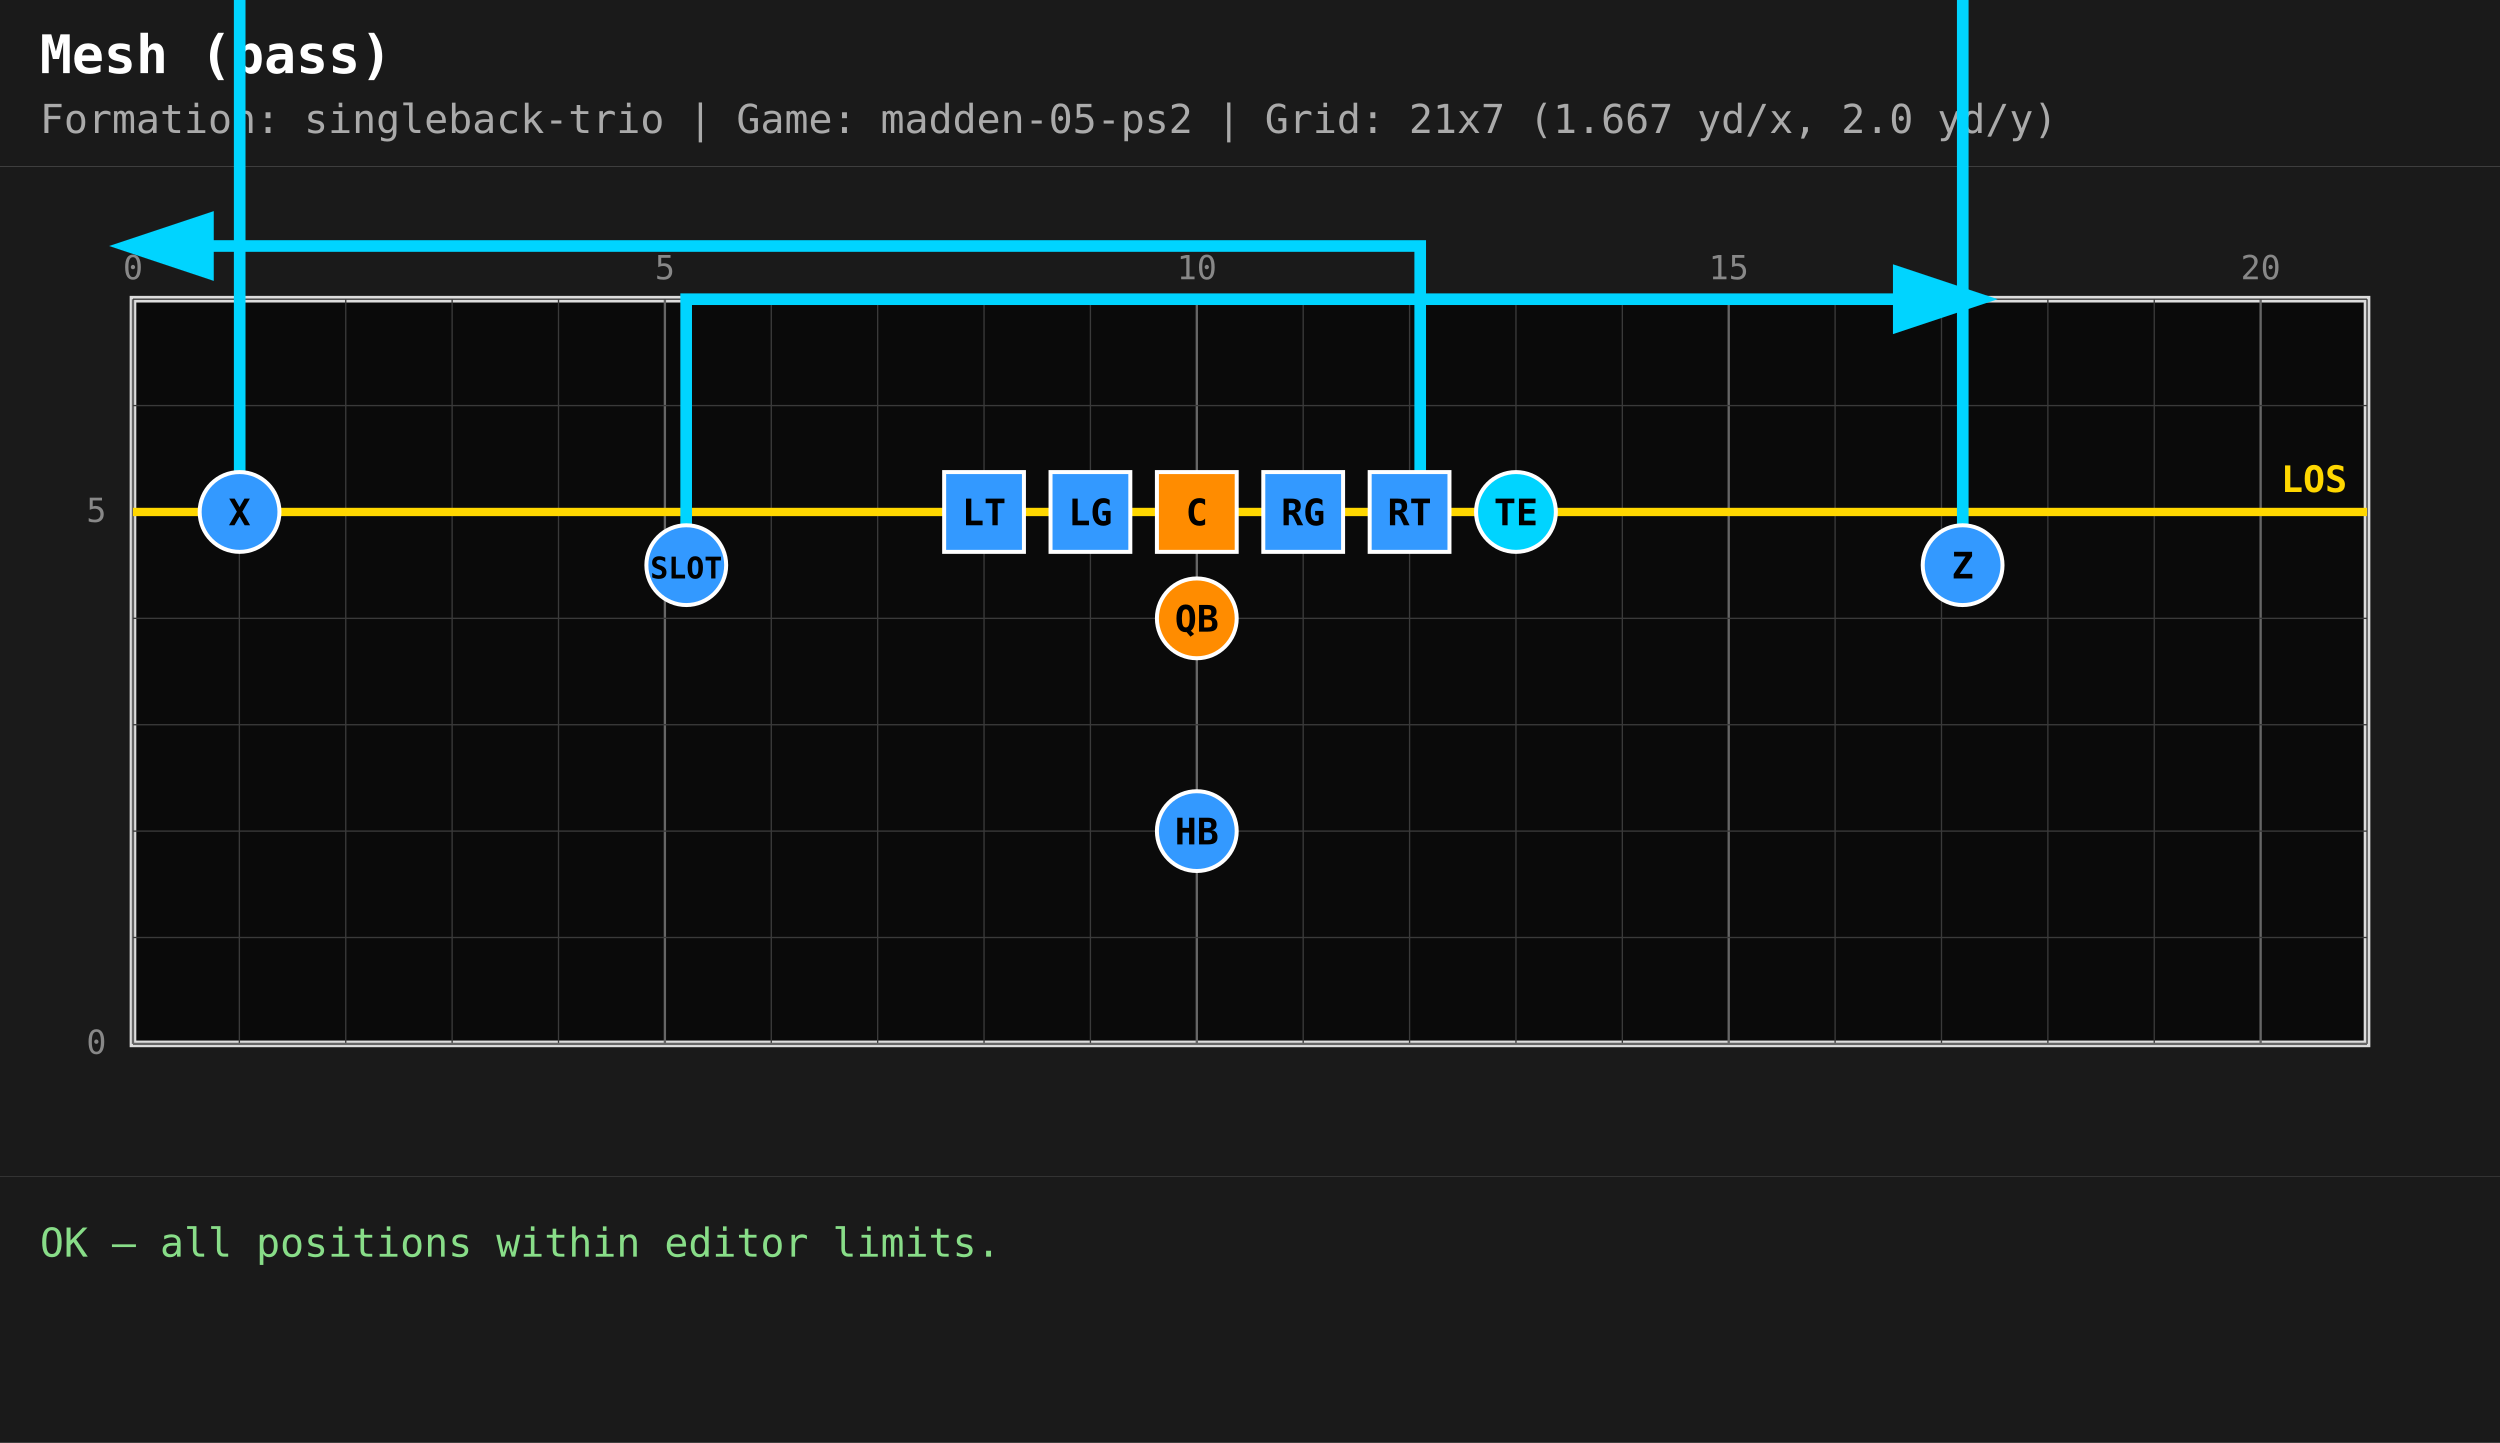
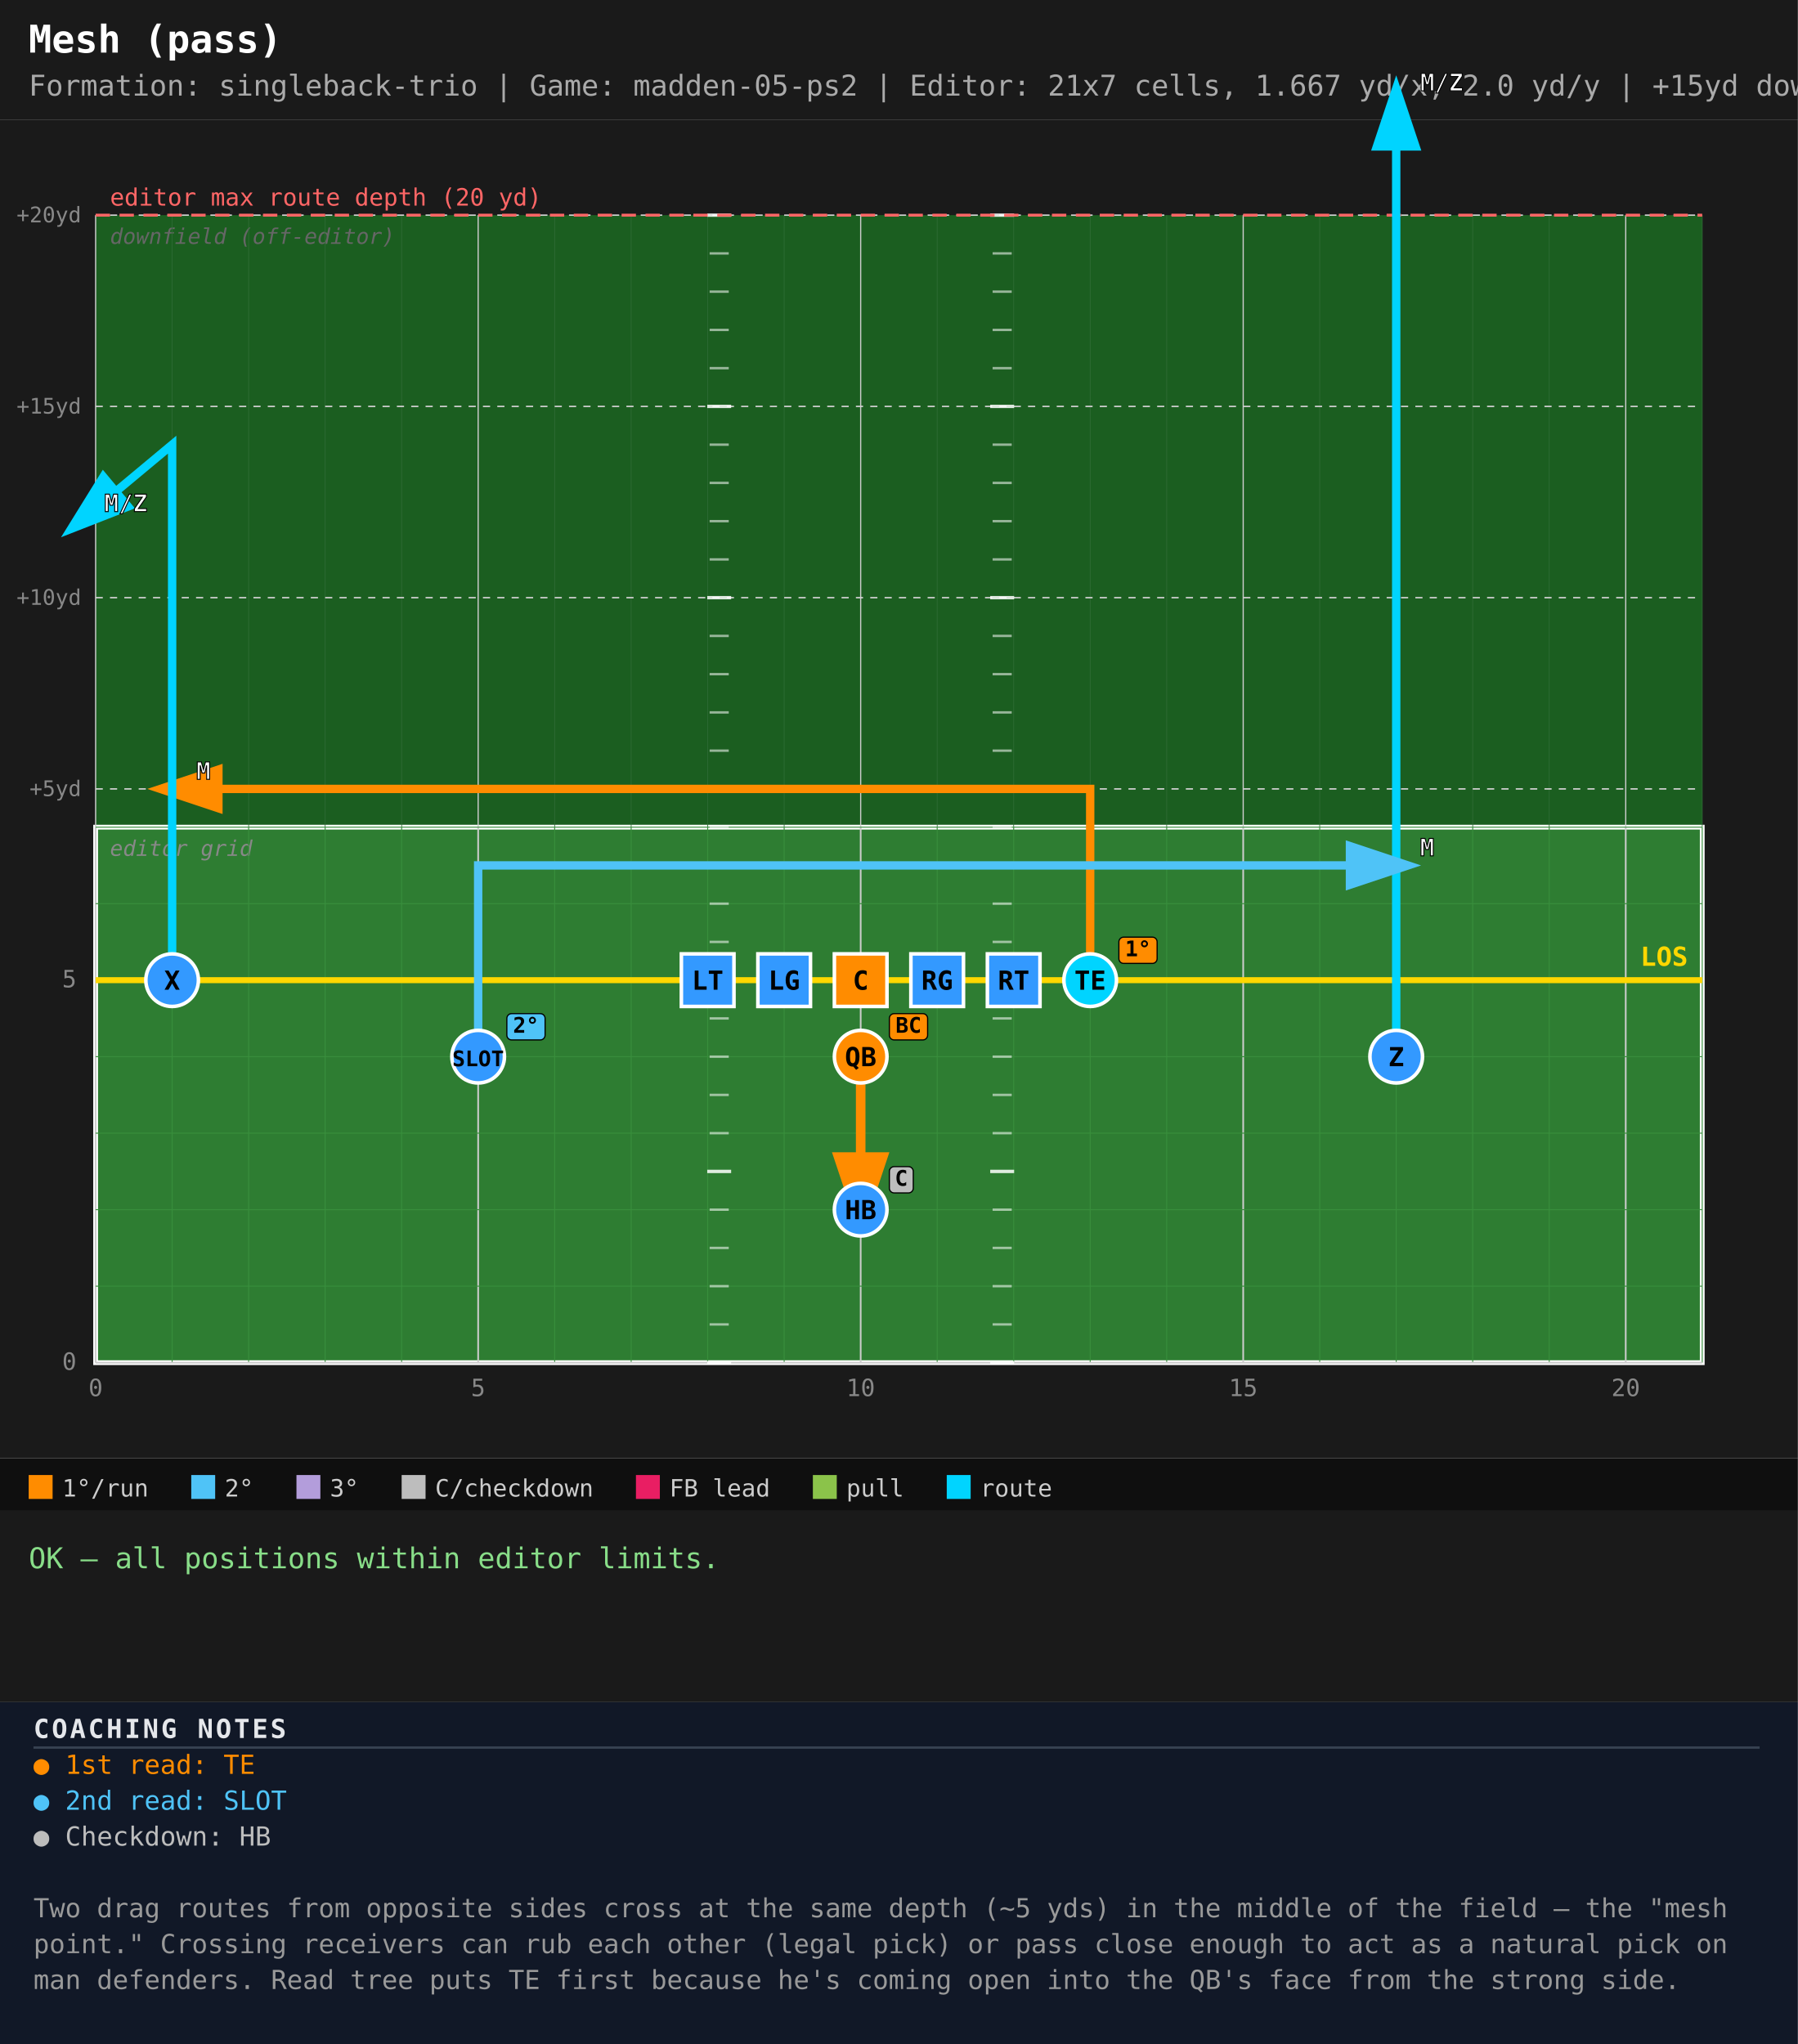
- <svg xmlns="http://www.w3.org/2000/svg" width="752" height="434" viewBox="0 0 752 434" font-family="monospace">
+ <svg xmlns="http://www.w3.org/2000/svg" width="752" height="855" viewBox="0 0 752 855" font-family="monospace">
  <defs>
    <marker id="arrow" markerWidth="10" markerHeight="10" refX="6" refY="3" orient="auto" markerUnits="strokeWidth">
      <path d="M0,0 L0,6 L9,3 z" fill="#00d4ff" />
    </marker>
+     <marker id="arrow-primary" markerWidth="10" markerHeight="10" refX="6" refY="3" orient="auto" markerUnits="strokeWidth">
+       <path d="M0,0 L0,6 L9,3 z" fill="#ff8c00" />
+     </marker>
+     <marker id="arrow-secondary" markerWidth="10" markerHeight="10" refX="6" refY="3" orient="auto" markerUnits="strokeWidth">
+       <path d="M0,0 L0,6 L9,3 z" fill="#4fc3f7" />
+     </marker>
+     <marker id="arrow-tertiary" markerWidth="10" markerHeight="10" refX="6" refY="3" orient="auto" markerUnits="strokeWidth">
+       <path d="M0,0 L0,6 L9,3 z" fill="#b39ddb" />
+     </marker>
+     <marker id="arrow-checkdown" markerWidth="10" markerHeight="10" refX="6" refY="3" orient="auto" markerUnits="strokeWidth">
+       <path d="M0,0 L0,6 L9,3 z" fill="#bdbdbd" />
+     </marker>
+     <marker id="arrow-fake" markerWidth="10" markerHeight="10" refX="6" refY="3" orient="auto" markerUnits="strokeWidth">
+       <path d="M0,0 L0,6 L9,3 z" fill="#888" />
+     </marker>
+     <marker id="arrow-fb" markerWidth="10" markerHeight="10" refX="6" refY="3" orient="auto" markerUnits="strokeWidth">
+       <path d="M0,0 L0,6 L9,3 z" fill="#e91e63" />
+     </marker>
+     <marker id="arrow-pull" markerWidth="10" markerHeight="10" refX="6" refY="3" orient="auto" markerUnits="strokeWidth">
+       <path d="M0,0 L0,6 L9,3 z" fill="#8bc34a" />
+     </marker>
+     <marker id="arrow-passblock" markerWidth="10" markerHeight="10" refX="6" refY="3" orient="auto" markerUnits="strokeWidth">
+       <path d="M0,0 L0,6 L9,3 z" fill="#90a4ae" />
+     </marker>
+     <marker id="arrow-rush" markerWidth="10" markerHeight="10" refX="6" refY="3" orient="auto" markerUnits="strokeWidth">
+       <path d="M0,0 L0,6 L9,3 z" fill="#ff5252" />
+     </marker>
+     <marker id="arrow-zone" markerWidth="10" markerHeight="10" refX="6" refY="3" orient="auto" markerUnits="strokeWidth">
+       <path d="M0,0 L0,6 L9,3 z" fill="#ff8a80" />
+     </marker>
+     <marker id="arrow-man" markerWidth="10" markerHeight="10" refX="6" refY="3" orient="auto" markerUnits="strokeWidth">
+       <path d="M0,0 L0,6 L9,3 z" fill="#f48fb1" />
+     </marker>
  </defs>
  <rect x="0" y="0" width="752" height="50" fill="#1a1a1a" />
  <text x="12" y="22" font-size="16" fill="white" font-weight="bold">Mesh (pass)</text>
-   <text x="12" y="40" font-size="12" fill="#aaa">Formation: singleback-trio | Game: madden-05-ps2 | Grid: 21x7 (1.667 yd/x, 2.0 yd/y)</text>
+   <text x="12" y="40" font-size="12" fill="#aaa">Formation: singleback-trio | Game: madden-05-ps2 | Editor: 21x7 cells, 1.667 yd/x, 2.0 yd/y | +15yd downfield (short) | show: both</text>
  <g transform="translate(0,50)">
-     <rect x="0" y="0" width="752" height="304" fill="#1a1a1a" />
-     <rect x="40" y="40" width="672" height="224" fill="#0a0a0a" stroke="#dddddd" stroke-width="2" />
-     <line x1="40" y1="40" x2="40" y2="264" stroke="#666" stroke-width="0.7" />
-     <line x1="72" y1="40" x2="72" y2="264" stroke="#3a3a3a" stroke-width="0.4" />
-     <line x1="104" y1="40" x2="104" y2="264" stroke="#3a3a3a" stroke-width="0.4" />
-     <line x1="136" y1="40" x2="136" y2="264" stroke="#3a3a3a" stroke-width="0.4" />
-     <line x1="168" y1="40" x2="168" y2="264" stroke="#3a3a3a" stroke-width="0.4" />
-     <line x1="200" y1="40" x2="200" y2="264" stroke="#666" stroke-width="0.7" />
-     <line x1="232" y1="40" x2="232" y2="264" stroke="#3a3a3a" stroke-width="0.4" />
-     <line x1="264" y1="40" x2="264" y2="264" stroke="#3a3a3a" stroke-width="0.4" />
-     <line x1="296" y1="40" x2="296" y2="264" stroke="#3a3a3a" stroke-width="0.4" />
-     <line x1="328" y1="40" x2="328" y2="264" stroke="#3a3a3a" stroke-width="0.4" />
-     <line x1="360" y1="40" x2="360" y2="264" stroke="#666" stroke-width="0.7" />
-     <line x1="392" y1="40" x2="392" y2="264" stroke="#3a3a3a" stroke-width="0.4" />
-     <line x1="424" y1="40" x2="424" y2="264" stroke="#3a3a3a" stroke-width="0.4" />
-     <line x1="456" y1="40" x2="456" y2="264" stroke="#3a3a3a" stroke-width="0.4" />
-     <line x1="488" y1="40" x2="488" y2="264" stroke="#3a3a3a" stroke-width="0.4" />
-     <line x1="520" y1="40" x2="520" y2="264" stroke="#666" stroke-width="0.7" />
-     <line x1="552" y1="40" x2="552" y2="264" stroke="#3a3a3a" stroke-width="0.4" />
-     <line x1="584" y1="40" x2="584" y2="264" stroke="#3a3a3a" stroke-width="0.4" />
-     <line x1="616" y1="40" x2="616" y2="264" stroke="#3a3a3a" stroke-width="0.4" />
-     <line x1="648" y1="40" x2="648" y2="264" stroke="#3a3a3a" stroke-width="0.4" />
-     <line x1="680" y1="40" x2="680" y2="264" stroke="#666" stroke-width="0.7" />
-     <line x1="712" y1="40" x2="712" y2="264" stroke="#3a3a3a" stroke-width="0.4" />
-     <line x1="40" y1="264" x2="712" y2="264" stroke="#666" stroke-width="0.7" />
-     <line x1="40" y1="232" x2="712" y2="232" stroke="#3a3a3a" stroke-width="0.4" />
-     <line x1="40" y1="200" x2="712" y2="200" stroke="#3a3a3a" stroke-width="0.4" />
-     <line x1="40" y1="168" x2="712" y2="168" stroke="#3a3a3a" stroke-width="0.4" />
-     <line x1="40" y1="136" x2="712" y2="136" stroke="#3a3a3a" stroke-width="0.4" />
-     <line x1="40" y1="104" x2="712" y2="104" stroke="#666" stroke-width="0.7" />
-     <line x1="40" y1="72" x2="712" y2="72" stroke="#3a3a3a" stroke-width="0.4" />
-     <line x1="40" y1="40" x2="712" y2="40" stroke="#3a3a3a" stroke-width="0.4" />
-     <text x="40" y="34" text-anchor="middle" font-size="10" fill="#888">0</text>
-     <text x="200" y="34" text-anchor="middle" font-size="10" fill="#888">5</text>
-     <text x="360" y="34" text-anchor="middle" font-size="10" fill="#888">10</text>
-     <text x="520" y="34" text-anchor="middle" font-size="10" fill="#888">15</text>
-     <text x="680" y="34" text-anchor="middle" font-size="10" fill="#888">20</text>
-     <text x="32" y="267" text-anchor="end" font-size="10" fill="#888">0</text>
-     <text x="32" y="107" text-anchor="end" font-size="10" fill="#888">5</text>
-     <line x1="40" y1="104" x2="712" y2="104" stroke="#ffd700" stroke-width="2.5" />
-     <text x="706" y="98" text-anchor="end" font-size="11" fill="#ffd700" font-weight="bold">LOS</text>
-     <polyline points="427.2,104.0 427.2,24.0 43.3,24.0" fill="none" stroke="#00d4ff" stroke-width="3.5" marker-end="url(#arrow)" />
-     <polyline points="72.1,104.0 72.1,-120.0 33.7,-88.0" fill="none" stroke="#00d4ff" stroke-width="3.5" marker-end="url(#arrow)" />
-     <polyline points="590.4,120.0 590.4,-280.0" fill="none" stroke="#00d4ff" stroke-width="3.5" marker-end="url(#arrow)" />
-     <polyline points="206.4,120.0 206.4,40.0 590.4,40.0" fill="none" stroke="#00d4ff" stroke-width="3.5" marker-end="url(#arrow)" />
-     <rect x="284.0" y="92.0" width="24" height="24" fill="#3399ff" stroke="white" stroke-width="1.2" />
-     <text x="296" y="108.0" text-anchor="middle" font-size="11" fill="black" font-weight="bold">LT</text>
-     <rect x="316.0" y="92.0" width="24" height="24" fill="#3399ff" stroke="white" stroke-width="1.2" />
-     <text x="328" y="108.0" text-anchor="middle" font-size="11" fill="black" font-weight="bold">LG</text>
-     <rect x="348.0" y="92.0" width="24" height="24" fill="#ff8c00" stroke="white" stroke-width="1.2" />
-     <text x="360" y="108.0" text-anchor="middle" font-size="11" fill="black" font-weight="bold">C</text>
-     <rect x="380.0" y="92.0" width="24" height="24" fill="#3399ff" stroke="white" stroke-width="1.2" />
-     <text x="392" y="108.0" text-anchor="middle" font-size="11" fill="black" font-weight="bold">RG</text>
-     <rect x="412.0" y="92.0" width="24" height="24" fill="#3399ff" stroke="white" stroke-width="1.2" />
-     <text x="424" y="108.0" text-anchor="middle" font-size="11" fill="black" font-weight="bold">RT</text>
-     <circle cx="456" cy="104.0" r="12.0" fill="#00d4ff" stroke="white" stroke-width="1.2" />
-     <text x="456" y="108.0" text-anchor="middle" font-size="11" fill="black" font-weight="bold">TE</text>
-     <circle cx="72.058" cy="104.0" r="12.0" fill="#3399ff" stroke="white" stroke-width="1.2" />
-     <text x="72.058" y="108.0" text-anchor="middle" font-size="11" fill="black" font-weight="bold">X</text>
-     <circle cx="590.354" cy="120.0" r="12.0" fill="#3399ff" stroke="white" stroke-width="1.2" />
-     <text x="590.354" y="124.0" text-anchor="middle" font-size="11" fill="black" font-weight="bold">Z</text>
-     <circle cx="206.431" cy="120.0" r="12.0" fill="#3399ff" stroke="white" stroke-width="1.2" />
-     <text x="206.431" y="124.0" text-anchor="middle" font-size="9" fill="black" font-weight="bold">SLOT</text>
-     <circle cx="360.0" cy="136.0" r="12.0" fill="#ff8c00" stroke="white" stroke-width="1.2" />
-     <text x="360.0" y="140.0" text-anchor="middle" font-size="11" fill="black" font-weight="bold">QB</text>
-     <circle cx="360.0" cy="200.0" r="12.0" fill="#3399ff" stroke="white" stroke-width="1.2" />
-     <text x="360.0" y="204.0" text-anchor="middle" font-size="11" fill="black" font-weight="bold">HB</text>
+     <rect x="0" y="0" width="752" height="560" fill="#1a1a1a" />
+     <rect x="40" y="40" width="672" height="256" fill="#1b5e20" />
+     <text x="46" y="52" font-size="9" fill="#666" font-style="italic">downfield (off-editor)</text>
+     <rect x="40" y="296" width="672" height="224" fill="#2e7d32" stroke="#ffffff" stroke-width="2" />
+     <text x="46" y="308" font-size="9" fill="#888" font-style="italic">editor grid</text>
+     <line x1="40" y1="40" x2="40" y2="296" stroke="#cccccc" stroke-width="0.5" />
+     <line x1="40" y1="296" x2="40" y2="520" stroke="#cccccc" stroke-width="0.7" />
+     <line x1="72" y1="40" x2="72" y2="296" stroke="#2e6b34" stroke-width="0.3" />
+     <line x1="72" y1="296" x2="72" y2="520" stroke="#388e3c" stroke-width="0.4" />
+     <line x1="104" y1="40" x2="104" y2="296" stroke="#2e6b34" stroke-width="0.3" />
+     <line x1="104" y1="296" x2="104" y2="520" stroke="#388e3c" stroke-width="0.4" />
+     <line x1="136" y1="40" x2="136" y2="296" stroke="#2e6b34" stroke-width="0.3" />
+     <line x1="136" y1="296" x2="136" y2="520" stroke="#388e3c" stroke-width="0.4" />
+     <line x1="168" y1="40" x2="168" y2="296" stroke="#2e6b34" stroke-width="0.3" />
+     <line x1="168" y1="296" x2="168" y2="520" stroke="#388e3c" stroke-width="0.4" />
+     <line x1="200" y1="40" x2="200" y2="296" stroke="#cccccc" stroke-width="0.5" />
+     <line x1="200" y1="296" x2="200" y2="520" stroke="#cccccc" stroke-width="0.7" />
+     <line x1="232" y1="40" x2="232" y2="296" stroke="#2e6b34" stroke-width="0.3" />
+     <line x1="232" y1="296" x2="232" y2="520" stroke="#388e3c" stroke-width="0.4" />
+     <line x1="264" y1="40" x2="264" y2="296" stroke="#2e6b34" stroke-width="0.3" />
+     <line x1="264" y1="296" x2="264" y2="520" stroke="#388e3c" stroke-width="0.4" />
+     <line x1="296" y1="40" x2="296" y2="296" stroke="#2e6b34" stroke-width="0.3" />
+     <line x1="296" y1="296" x2="296" y2="520" stroke="#388e3c" stroke-width="0.4" />
+     <line x1="328" y1="40" x2="328" y2="296" stroke="#2e6b34" stroke-width="0.3" />
+     <line x1="328" y1="296" x2="328" y2="520" stroke="#388e3c" stroke-width="0.4" />
+     <line x1="360" y1="40" x2="360" y2="296" stroke="#cccccc" stroke-width="0.5" />
+     <line x1="360" y1="296" x2="360" y2="520" stroke="#cccccc" stroke-width="0.7" />
+     <line x1="392" y1="40" x2="392" y2="296" stroke="#2e6b34" stroke-width="0.3" />
+     <line x1="392" y1="296" x2="392" y2="520" stroke="#388e3c" stroke-width="0.4" />
+     <line x1="424" y1="40" x2="424" y2="296" stroke="#2e6b34" stroke-width="0.3" />
+     <line x1="424" y1="296" x2="424" y2="520" stroke="#388e3c" stroke-width="0.4" />
+     <line x1="456" y1="40" x2="456" y2="296" stroke="#2e6b34" stroke-width="0.3" />
+     <line x1="456" y1="296" x2="456" y2="520" stroke="#388e3c" stroke-width="0.4" />
+     <line x1="488" y1="40" x2="488" y2="296" stroke="#2e6b34" stroke-width="0.3" />
+     <line x1="488" y1="296" x2="488" y2="520" stroke="#388e3c" stroke-width="0.4" />
+     <line x1="520" y1="40" x2="520" y2="296" stroke="#cccccc" stroke-width="0.5" />
+     <line x1="520" y1="296" x2="520" y2="520" stroke="#cccccc" stroke-width="0.7" />
+     <line x1="552" y1="40" x2="552" y2="296" stroke="#2e6b34" stroke-width="0.3" />
+     <line x1="552" y1="296" x2="552" y2="520" stroke="#388e3c" stroke-width="0.4" />
+     <line x1="584" y1="40" x2="584" y2="296" stroke="#2e6b34" stroke-width="0.3" />
+     <line x1="584" y1="296" x2="584" y2="520" stroke="#388e3c" stroke-width="0.4" />
+     <line x1="616" y1="40" x2="616" y2="296" stroke="#2e6b34" stroke-width="0.3" />
+     <line x1="616" y1="296" x2="616" y2="520" stroke="#388e3c" stroke-width="0.4" />
+     <line x1="648" y1="40" x2="648" y2="296" stroke="#2e6b34" stroke-width="0.3" />
+     <line x1="648" y1="296" x2="648" y2="520" stroke="#388e3c" stroke-width="0.4" />
+     <line x1="680" y1="40" x2="680" y2="296" stroke="#cccccc" stroke-width="0.5" />
+     <line x1="680" y1="296" x2="680" y2="520" stroke="#cccccc" stroke-width="0.7" />
+     <line x1="712" y1="40" x2="712" y2="296" stroke="#2e6b34" stroke-width="0.3" />
+     <line x1="712" y1="296" x2="712" y2="520" stroke="#388e3c" stroke-width="0.4" />
+     <line x1="40" y1="280.0" x2="712" y2="280.0" stroke="#cfcfcf" stroke-width="0.6" stroke-dasharray="3,3" />
+     <text x="34" y="283.0" text-anchor="end" font-size="9" fill="#888">+5yd</text>
+     <line x1="40" y1="200.0" x2="712" y2="200.0" stroke="#cfcfcf" stroke-width="0.6" stroke-dasharray="3,3" />
+     <text x="34" y="203.0" text-anchor="end" font-size="9" fill="#888">+10yd</text>
+     <line x1="40" y1="120.0" x2="712" y2="120.0" stroke="#cfcfcf" stroke-width="0.6" stroke-dasharray="3,3" />
+     <text x="34" y="123.0" text-anchor="end" font-size="9" fill="#888">+15yd</text>
+     <line x1="40" y1="40.0" x2="712" y2="40.0" stroke="#cfcfcf" stroke-width="0.6" stroke-dasharray="3,3" />
+     <text x="34" y="43.0" text-anchor="end" font-size="9" fill="#888">+20yd</text>
+     <line x1="40" y1="520" x2="712" y2="520" stroke="#cccccc" stroke-width="0.7" />
+     <line x1="40" y1="488" x2="712" y2="488" stroke="#388e3c" stroke-width="0.4" />
+     <line x1="40" y1="456" x2="712" y2="456" stroke="#388e3c" stroke-width="0.4" />
+     <line x1="40" y1="424" x2="712" y2="424" stroke="#388e3c" stroke-width="0.4" />
+     <line x1="40" y1="392" x2="712" y2="392" stroke="#388e3c" stroke-width="0.4" />
+     <line x1="40" y1="360" x2="712" y2="360" stroke="#cccccc" stroke-width="0.7" />
+     <line x1="40" y1="328" x2="712" y2="328" stroke="#388e3c" stroke-width="0.4" />
+     <line x1="40" y1="296" x2="712" y2="296" stroke="#388e3c" stroke-width="0.4" />
+     <text x="40" y="534" text-anchor="middle" font-size="10" fill="#888">0</text>
+     <text x="200" y="534" text-anchor="middle" font-size="10" fill="#888">5</text>
+     <text x="360" y="534" text-anchor="middle" font-size="10" fill="#888">10</text>
+     <text x="520" y="534" text-anchor="middle" font-size="10" fill="#888">15</text>
+     <text x="680" y="534" text-anchor="middle" font-size="10" fill="#888">20</text>
+     <text x="32" y="523" text-anchor="end" font-size="10" fill="#888">0</text>
+     <text x="32" y="363" text-anchor="end" font-size="10" fill="#888">5</text>
+     <line x1="295.818" y1="520.0" x2="305.818" y2="520.0" stroke="#ffffff" stroke-width="1.4" stroke-opacity="0.85" />
+     <line x1="296.818" y1="504.0" x2="304.818" y2="504.0" stroke="#ffffff" stroke-width="1.0" stroke-opacity="0.55" />
+     <line x1="296.818" y1="488.0" x2="304.818" y2="488.0" stroke="#ffffff" stroke-width="1.0" stroke-opacity="0.55" />
+     <line x1="296.818" y1="472.0" x2="304.818" y2="472.0" stroke="#ffffff" stroke-width="1.0" stroke-opacity="0.55" />
+     <line x1="296.818" y1="456.0" x2="304.818" y2="456.0" stroke="#ffffff" stroke-width="1.0" stroke-opacity="0.55" />
+     <line x1="295.818" y1="440.0" x2="305.818" y2="440.0" stroke="#ffffff" stroke-width="1.4" stroke-opacity="0.85" />
+     <line x1="296.818" y1="424.0" x2="304.818" y2="424.0" stroke="#ffffff" stroke-width="1.0" stroke-opacity="0.55" />
+     <line x1="296.818" y1="408.0" x2="304.818" y2="408.0" stroke="#ffffff" stroke-width="1.0" stroke-opacity="0.55" />
+     <line x1="296.818" y1="392.0" x2="304.818" y2="392.0" stroke="#ffffff" stroke-width="1.0" stroke-opacity="0.55" />
+     <line x1="296.818" y1="376.0" x2="304.818" y2="376.0" stroke="#ffffff" stroke-width="1.0" stroke-opacity="0.55" />
+     <line x1="295.818" y1="360.0" x2="305.818" y2="360.0" stroke="#ffffff" stroke-width="1.4" stroke-opacity="0.85" />
+     <line x1="296.818" y1="344.0" x2="304.818" y2="344.0" stroke="#ffffff" stroke-width="1.0" stroke-opacity="0.55" />
+     <line x1="296.818" y1="328.0" x2="304.818" y2="328.0" stroke="#ffffff" stroke-width="1.0" stroke-opacity="0.55" />
+     <line x1="296.818" y1="312.0" x2="304.818" y2="312.0" stroke="#ffffff" stroke-width="1.0" stroke-opacity="0.55" />
+     <line x1="296.818" y1="296.0" x2="304.818" y2="296.0" stroke="#ffffff" stroke-width="1.0" stroke-opacity="0.55" />
+     <line x1="295.818" y1="280.0" x2="305.818" y2="280.0" stroke="#ffffff" stroke-width="1.4" stroke-opacity="0.85" />
+     <line x1="296.818" y1="264.0" x2="304.818" y2="264.0" stroke="#ffffff" stroke-width="1.0" stroke-opacity="0.55" />
+     <line x1="296.818" y1="248.0" x2="304.818" y2="248.0" stroke="#ffffff" stroke-width="1.0" stroke-opacity="0.55" />
+     <line x1="296.818" y1="232.0" x2="304.818" y2="232.0" stroke="#ffffff" stroke-width="1.0" stroke-opacity="0.55" />
+     <line x1="296.818" y1="216.0" x2="304.818" y2="216.0" stroke="#ffffff" stroke-width="1.0" stroke-opacity="0.55" />
+     <line x1="295.818" y1="200.0" x2="305.818" y2="200.0" stroke="#ffffff" stroke-width="1.4" stroke-opacity="0.85" />
+     <line x1="296.818" y1="184.0" x2="304.818" y2="184.0" stroke="#ffffff" stroke-width="1.0" stroke-opacity="0.55" />
+     <line x1="296.818" y1="168.0" x2="304.818" y2="168.0" stroke="#ffffff" stroke-width="1.0" stroke-opacity="0.55" />
+     <line x1="296.818" y1="152.0" x2="304.818" y2="152.0" stroke="#ffffff" stroke-width="1.0" stroke-opacity="0.55" />
+     <line x1="296.818" y1="136.0" x2="304.818" y2="136.0" stroke="#ffffff" stroke-width="1.0" stroke-opacity="0.55" />
+     <line x1="295.818" y1="120.0" x2="305.818" y2="120.0" stroke="#ffffff" stroke-width="1.4" stroke-opacity="0.85" />
+     <line x1="296.818" y1="104.0" x2="304.818" y2="104.0" stroke="#ffffff" stroke-width="1.0" stroke-opacity="0.55" />
+     <line x1="296.818" y1="88.0" x2="304.818" y2="88.0" stroke="#ffffff" stroke-width="1.0" stroke-opacity="0.55" />
+     <line x1="296.818" y1="72.0" x2="304.818" y2="72.0" stroke="#ffffff" stroke-width="1.0" stroke-opacity="0.55" />
+     <line x1="296.818" y1="56.0" x2="304.818" y2="56.0" stroke="#ffffff" stroke-width="1.0" stroke-opacity="0.55" />
+     <line x1="295.818" y1="40.0" x2="305.818" y2="40.0" stroke="#ffffff" stroke-width="1.4" stroke-opacity="0.85" />
+     <line x1="414.182" y1="520.0" x2="424.182" y2="520.0" stroke="#ffffff" stroke-width="1.4" stroke-opacity="0.85" />
+     <line x1="415.182" y1="504.0" x2="423.182" y2="504.0" stroke="#ffffff" stroke-width="1.0" stroke-opacity="0.55" />
+     <line x1="415.182" y1="488.0" x2="423.182" y2="488.0" stroke="#ffffff" stroke-width="1.0" stroke-opacity="0.55" />
+     <line x1="415.182" y1="472.0" x2="423.182" y2="472.0" stroke="#ffffff" stroke-width="1.0" stroke-opacity="0.55" />
+     <line x1="415.182" y1="456.0" x2="423.182" y2="456.0" stroke="#ffffff" stroke-width="1.0" stroke-opacity="0.55" />
+     <line x1="414.182" y1="440.0" x2="424.182" y2="440.0" stroke="#ffffff" stroke-width="1.4" stroke-opacity="0.85" />
+     <line x1="415.182" y1="424.0" x2="423.182" y2="424.0" stroke="#ffffff" stroke-width="1.0" stroke-opacity="0.55" />
+     <line x1="415.182" y1="408.0" x2="423.182" y2="408.0" stroke="#ffffff" stroke-width="1.0" stroke-opacity="0.55" />
+     <line x1="415.182" y1="392.0" x2="423.182" y2="392.0" stroke="#ffffff" stroke-width="1.0" stroke-opacity="0.55" />
+     <line x1="415.182" y1="376.0" x2="423.182" y2="376.0" stroke="#ffffff" stroke-width="1.0" stroke-opacity="0.55" />
+     <line x1="414.182" y1="360.0" x2="424.182" y2="360.0" stroke="#ffffff" stroke-width="1.4" stroke-opacity="0.85" />
+     <line x1="415.182" y1="344.0" x2="423.182" y2="344.0" stroke="#ffffff" stroke-width="1.0" stroke-opacity="0.55" />
+     <line x1="415.182" y1="328.0" x2="423.182" y2="328.0" stroke="#ffffff" stroke-width="1.0" stroke-opacity="0.55" />
+     <line x1="415.182" y1="312.0" x2="423.182" y2="312.0" stroke="#ffffff" stroke-width="1.0" stroke-opacity="0.55" />
+     <line x1="415.182" y1="296.0" x2="423.182" y2="296.0" stroke="#ffffff" stroke-width="1.0" stroke-opacity="0.55" />
+     <line x1="414.182" y1="280.0" x2="424.182" y2="280.0" stroke="#ffffff" stroke-width="1.4" stroke-opacity="0.85" />
+     <line x1="415.182" y1="264.0" x2="423.182" y2="264.0" stroke="#ffffff" stroke-width="1.0" stroke-opacity="0.55" />
+     <line x1="415.182" y1="248.0" x2="423.182" y2="248.0" stroke="#ffffff" stroke-width="1.0" stroke-opacity="0.55" />
+     <line x1="415.182" y1="232.0" x2="423.182" y2="232.0" stroke="#ffffff" stroke-width="1.0" stroke-opacity="0.55" />
+     <line x1="415.182" y1="216.0" x2="423.182" y2="216.0" stroke="#ffffff" stroke-width="1.0" stroke-opacity="0.55" />
+     <line x1="414.182" y1="200.0" x2="424.182" y2="200.0" stroke="#ffffff" stroke-width="1.4" stroke-opacity="0.85" />
+     <line x1="415.182" y1="184.0" x2="423.182" y2="184.0" stroke="#ffffff" stroke-width="1.0" stroke-opacity="0.55" />
+     <line x1="415.182" y1="168.0" x2="423.182" y2="168.0" stroke="#ffffff" stroke-width="1.0" stroke-opacity="0.55" />
+     <line x1="415.182" y1="152.0" x2="423.182" y2="152.0" stroke="#ffffff" stroke-width="1.0" stroke-opacity="0.55" />
+     <line x1="415.182" y1="136.0" x2="423.182" y2="136.0" stroke="#ffffff" stroke-width="1.0" stroke-opacity="0.55" />
+     <line x1="414.182" y1="120.0" x2="424.182" y2="120.0" stroke="#ffffff" stroke-width="1.4" stroke-opacity="0.85" />
+     <line x1="415.182" y1="104.0" x2="423.182" y2="104.0" stroke="#ffffff" stroke-width="1.0" stroke-opacity="0.55" />
+     <line x1="415.182" y1="88.0" x2="423.182" y2="88.0" stroke="#ffffff" stroke-width="1.0" stroke-opacity="0.55" />
+     <line x1="415.182" y1="72.0" x2="423.182" y2="72.0" stroke="#ffffff" stroke-width="1.0" stroke-opacity="0.55" />
+     <line x1="415.182" y1="56.0" x2="423.182" y2="56.0" stroke="#ffffff" stroke-width="1.0" stroke-opacity="0.55" />
+     <line x1="414.182" y1="40.0" x2="424.182" y2="40.0" stroke="#ffffff" stroke-width="1.4" stroke-opacity="0.85" />
+     <line x1="40" y1="360" x2="712" y2="360" stroke="#ffd700" stroke-width="2.5" />
+     <text x="706" y="354" text-anchor="end" font-size="11" fill="#ffd700" font-weight="bold">LOS</text>
+     <line x1="40" y1="40.0" x2="712" y2="40.0" stroke="#ff6666" stroke-width="1.2" stroke-dasharray="6,4" />
+     <text x="46" y="36.0" font-size="10" fill="#ff6666">editor max route depth (20 yd)</text>
+     <polyline points="456.0,360.0 456.0,280.0 72.1,280.0" fill="none" stroke="#ff8c00" stroke-width="3.5" marker-end="url(#arrow-primary)" />
+     <text x="82.077" y="276.0" font-size="10" fill="white" font-weight="bold" stroke="black" stroke-width="0.4">M</text>
+     <polyline points="72.0,360.0 72.0,136.0 33.6,168.0" fill="none" stroke="#00d4ff" stroke-width="3.5" marker-end="url(#arrow)" />
+     <text x="43.608" y="164.0" font-size="10" fill="white" font-weight="bold" stroke="black" stroke-width="0.4">M/Z</text>
+     <polyline points="584.0,392.0 584.0,-8.0" fill="none" stroke="#00d4ff" stroke-width="3.5" marker-end="url(#arrow)" />
+     <text x="594.0" y="-12.0" font-size="10" fill="white" font-weight="bold" stroke="black" stroke-width="0.4">M/Z</text>
+     <polyline points="200.0,392.0 200.0,312.0 583.9,312.0" fill="none" stroke="#4fc3f7" stroke-width="3.5" marker-end="url(#arrow-secondary)" />
+     <text x="593.923" y="308.0" font-size="10" fill="white" font-weight="bold" stroke="black" stroke-width="0.4">M</text>
+     <polyline points="360.0,392.0 360.0,424.0 360.0,456.0" fill="none" stroke="#ff8c00" stroke-width="4.0" marker-end="url(#arrow-primary)" />
+     <rect x="285.0" y="349.0" width="22" height="22" fill="#3399ff" stroke="white" stroke-width="1.5" />
+     <text x="296" y="364" text-anchor="middle" font-size="11" fill="black" font-weight="bold">LT</text>
+     <rect x="317.0" y="349.0" width="22" height="22" fill="#3399ff" stroke="white" stroke-width="1.5" />
+     <text x="328" y="364" text-anchor="middle" font-size="11" fill="black" font-weight="bold">LG</text>
+     <rect x="349.0" y="349.0" width="22" height="22" fill="#ff8c00" stroke="white" stroke-width="1.5" />
+     <text x="360" y="364" text-anchor="middle" font-size="11" fill="black" font-weight="bold">C</text>
+     <rect x="381.0" y="349.0" width="22" height="22" fill="#3399ff" stroke="white" stroke-width="1.5" />
+     <text x="392" y="364" text-anchor="middle" font-size="11" fill="black" font-weight="bold">RG</text>
+     <rect x="413.0" y="349.0" width="22" height="22" fill="#3399ff" stroke="white" stroke-width="1.5" />
+     <text x="424" y="364" text-anchor="middle" font-size="11" fill="black" font-weight="bold">RT</text>
+     <circle cx="456" cy="360" r="11.0" fill="#00d4ff" stroke="white" stroke-width="1.5" />
+     <text x="456" y="364" text-anchor="middle" font-size="11" fill="black" font-weight="bold">TE</text>
+     <rect x="468.0" y="342.0" width="16" height="11" fill="#ff8c00" stroke="black" stroke-width="0.5" rx="2" />
+     <text x="476.0" y="350.0" text-anchor="middle" font-size="9" fill="black" font-weight="bold">1°</text>
+     <circle cx="72" cy="360" r="11.0" fill="#3399ff" stroke="white" stroke-width="1.5" />
+     <text x="72" y="364" text-anchor="middle" font-size="11" fill="black" font-weight="bold">X</text>
+     <circle cx="584" cy="392" r="11.0" fill="#3399ff" stroke="white" stroke-width="1.5" />
+     <text x="584" y="396" text-anchor="middle" font-size="11" fill="black" font-weight="bold">Z</text>
+     <circle cx="200" cy="392" r="11.0" fill="#3399ff" stroke="white" stroke-width="1.5" />
+     <text x="200" y="396" text-anchor="middle" font-size="9" fill="black" font-weight="bold">SLOT</text>
+     <rect x="212.0" y="374.0" width="16" height="11" fill="#4fc3f7" stroke="black" stroke-width="0.5" rx="2" />
+     <text x="220.0" y="382.0" text-anchor="middle" font-size="9" fill="black" font-weight="bold">2°</text>
+     <circle cx="360" cy="392" r="11.0" fill="#ff8c00" stroke="white" stroke-width="1.5" />
+     <text x="360" y="396" text-anchor="middle" font-size="11" fill="black" font-weight="bold">QB</text>
+     <rect x="372.0" y="374.0" width="16" height="11" fill="#ff8c00" stroke="black" stroke-width="0.5" rx="2" />
+     <text x="380.0" y="382.0" text-anchor="middle" font-size="9" fill="black" font-weight="bold">BC</text>
+     <circle cx="360" cy="456" r="11.0" fill="#3399ff" stroke="white" stroke-width="1.5" />
+     <text x="360" y="460" text-anchor="middle" font-size="11" fill="black" font-weight="bold">HB</text>
+     <rect x="372.0" y="438.0" width="10" height="11" fill="#bdbdbd" stroke="black" stroke-width="0.5" rx="2" />
+     <text x="377.0" y="446.0" text-anchor="middle" font-size="9" fill="black" font-weight="bold">C</text>
  </g>
-   <rect x="0" y="354" width="752" height="80" fill="#1a1a1a" />
-   <text x="12" y="378" font-size="12" fill="#88dd88">OK — all positions within editor limits.</text>
+   <rect x="0" y="610" width="752" height="22" fill="#0f0f0f" />
+   <rect x="12" y="617" width="10" height="10" fill="#ff8c00" />
+   <text x="26" y="626" font-size="10" fill="#ccc">1°/run</text>
+   <rect x="80" y="617" width="10" height="10" fill="#4fc3f7" />
+   <text x="94" y="626" font-size="10" fill="#ccc">2°</text>
+   <rect x="124" y="617" width="10" height="10" fill="#b39ddb" />
+   <text x="138" y="626" font-size="10" fill="#ccc">3°</text>
+   <rect x="168" y="617" width="10" height="10" fill="#bdbdbd" />
+   <text x="182" y="626" font-size="10" fill="#ccc">C/checkdown</text>
+   <rect x="266" y="617" width="10" height="10" fill="#e91e63" />
+   <text x="280" y="626" font-size="10" fill="#ccc">FB lead</text>
+   <rect x="340" y="617" width="10" height="10" fill="#8bc34a" />
+   <text x="354" y="626" font-size="10" fill="#ccc">pull</text>
+   <rect x="396" y="617" width="10" height="10" fill="#00d4ff" />
+   <text x="410" y="626" font-size="10" fill="#ccc">route</text>
+   <rect x="0" y="632" width="752" height="80" fill="#1a1a1a" />
+   <text x="12" y="656" font-size="12" fill="#88dd88">OK — all positions within editor limits.</text>
+   <rect x="0" y="712" width="752" height="143" fill="#111827" />
+   <text x="14" y="727" font-size="11" fill="#e5e7eb" font-weight="bold" letter-spacing="1">COACHING NOTES</text>
+   <line x1="14" y1="731" x2="736" y2="731" stroke="#374151" stroke-width="1" />
+   <text x="14" y="742" font-size="11" fill="#ff8c00">● 1st read: TE</text>
+   <text x="14" y="757" font-size="11" fill="#4fc3f7">● 2nd read: SLOT</text>
+   <text x="14" y="772" font-size="11" fill="#bdbdbd">● Checkdown: HB</text>
+   <text x="14" y="787" font-size="11" fill="#374151" />
+   <text x="14" y="802" font-size="11" fill="#999999">Two drag routes from opposite sides cross at the same depth (~5 yds) in the middle of the field — the "mesh</text>
+   <text x="14" y="817" font-size="11" fill="#999999">point." Crossing receivers can rub each other (legal pick) or pass close enough to act as a natural pick on</text>
+   <text x="14" y="832" font-size="11" fill="#999999">man defenders. Read tree puts TE first because he's coming open into the QB's face from the strong side.</text>
</svg>
